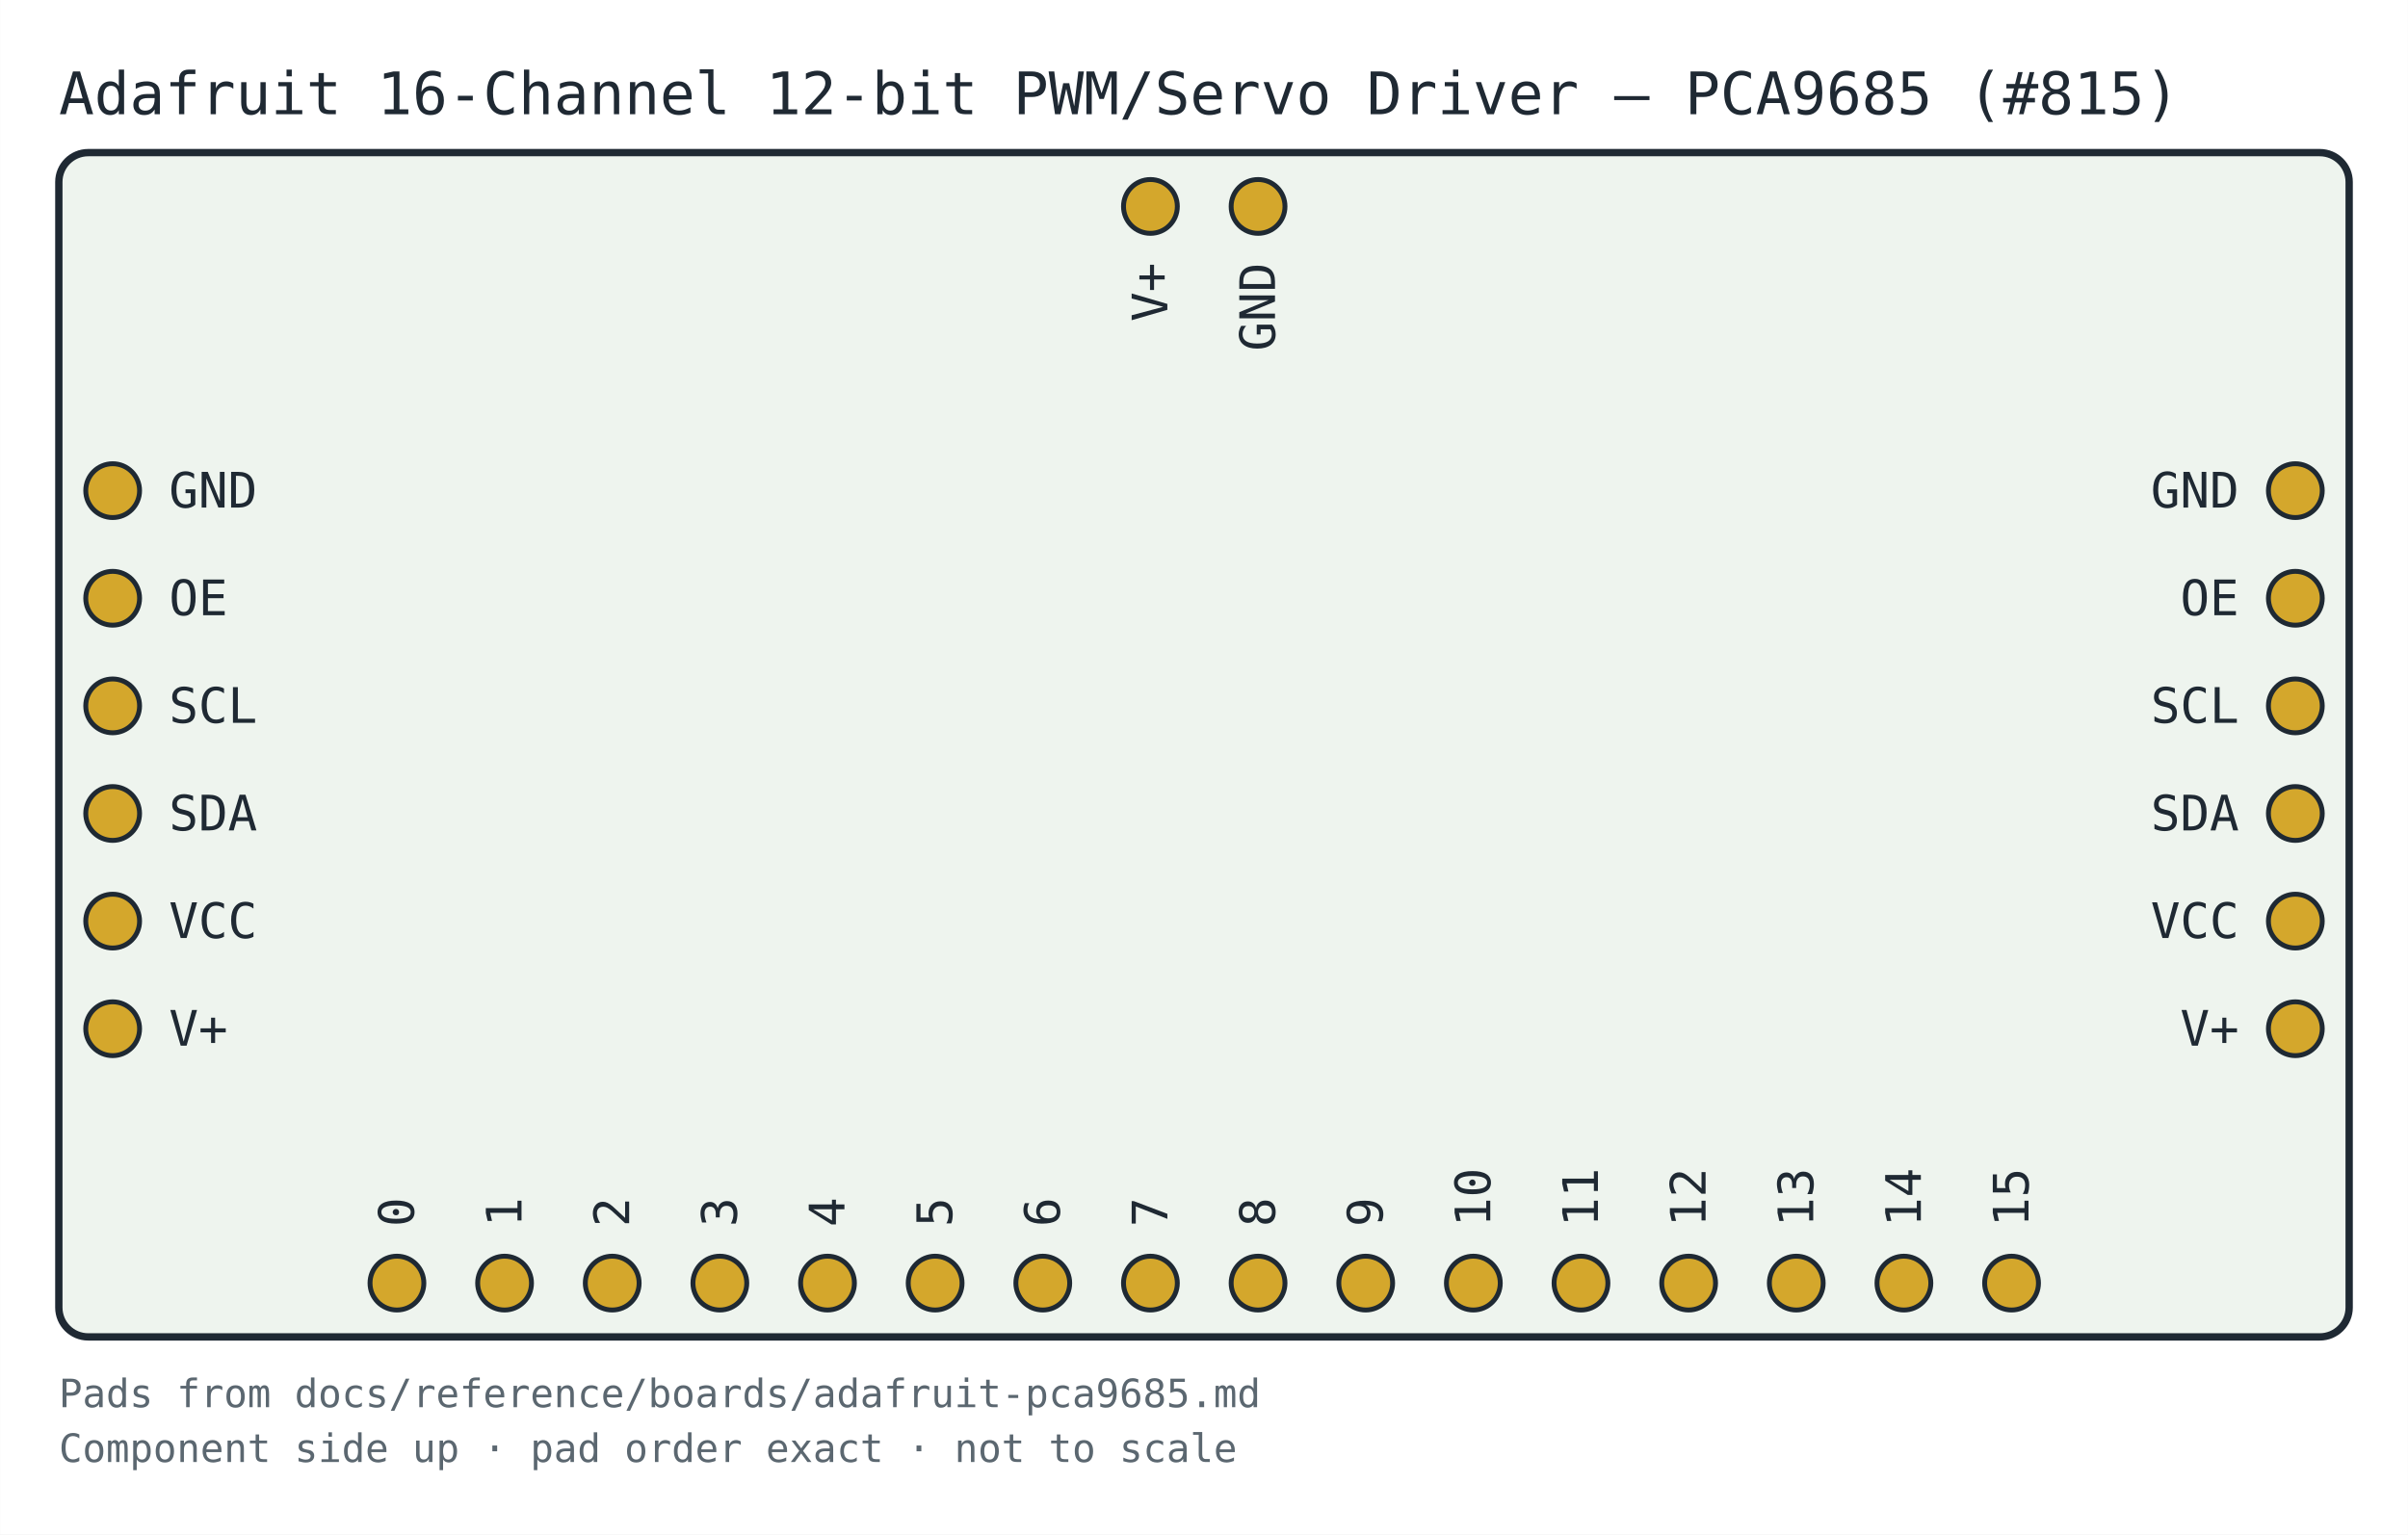
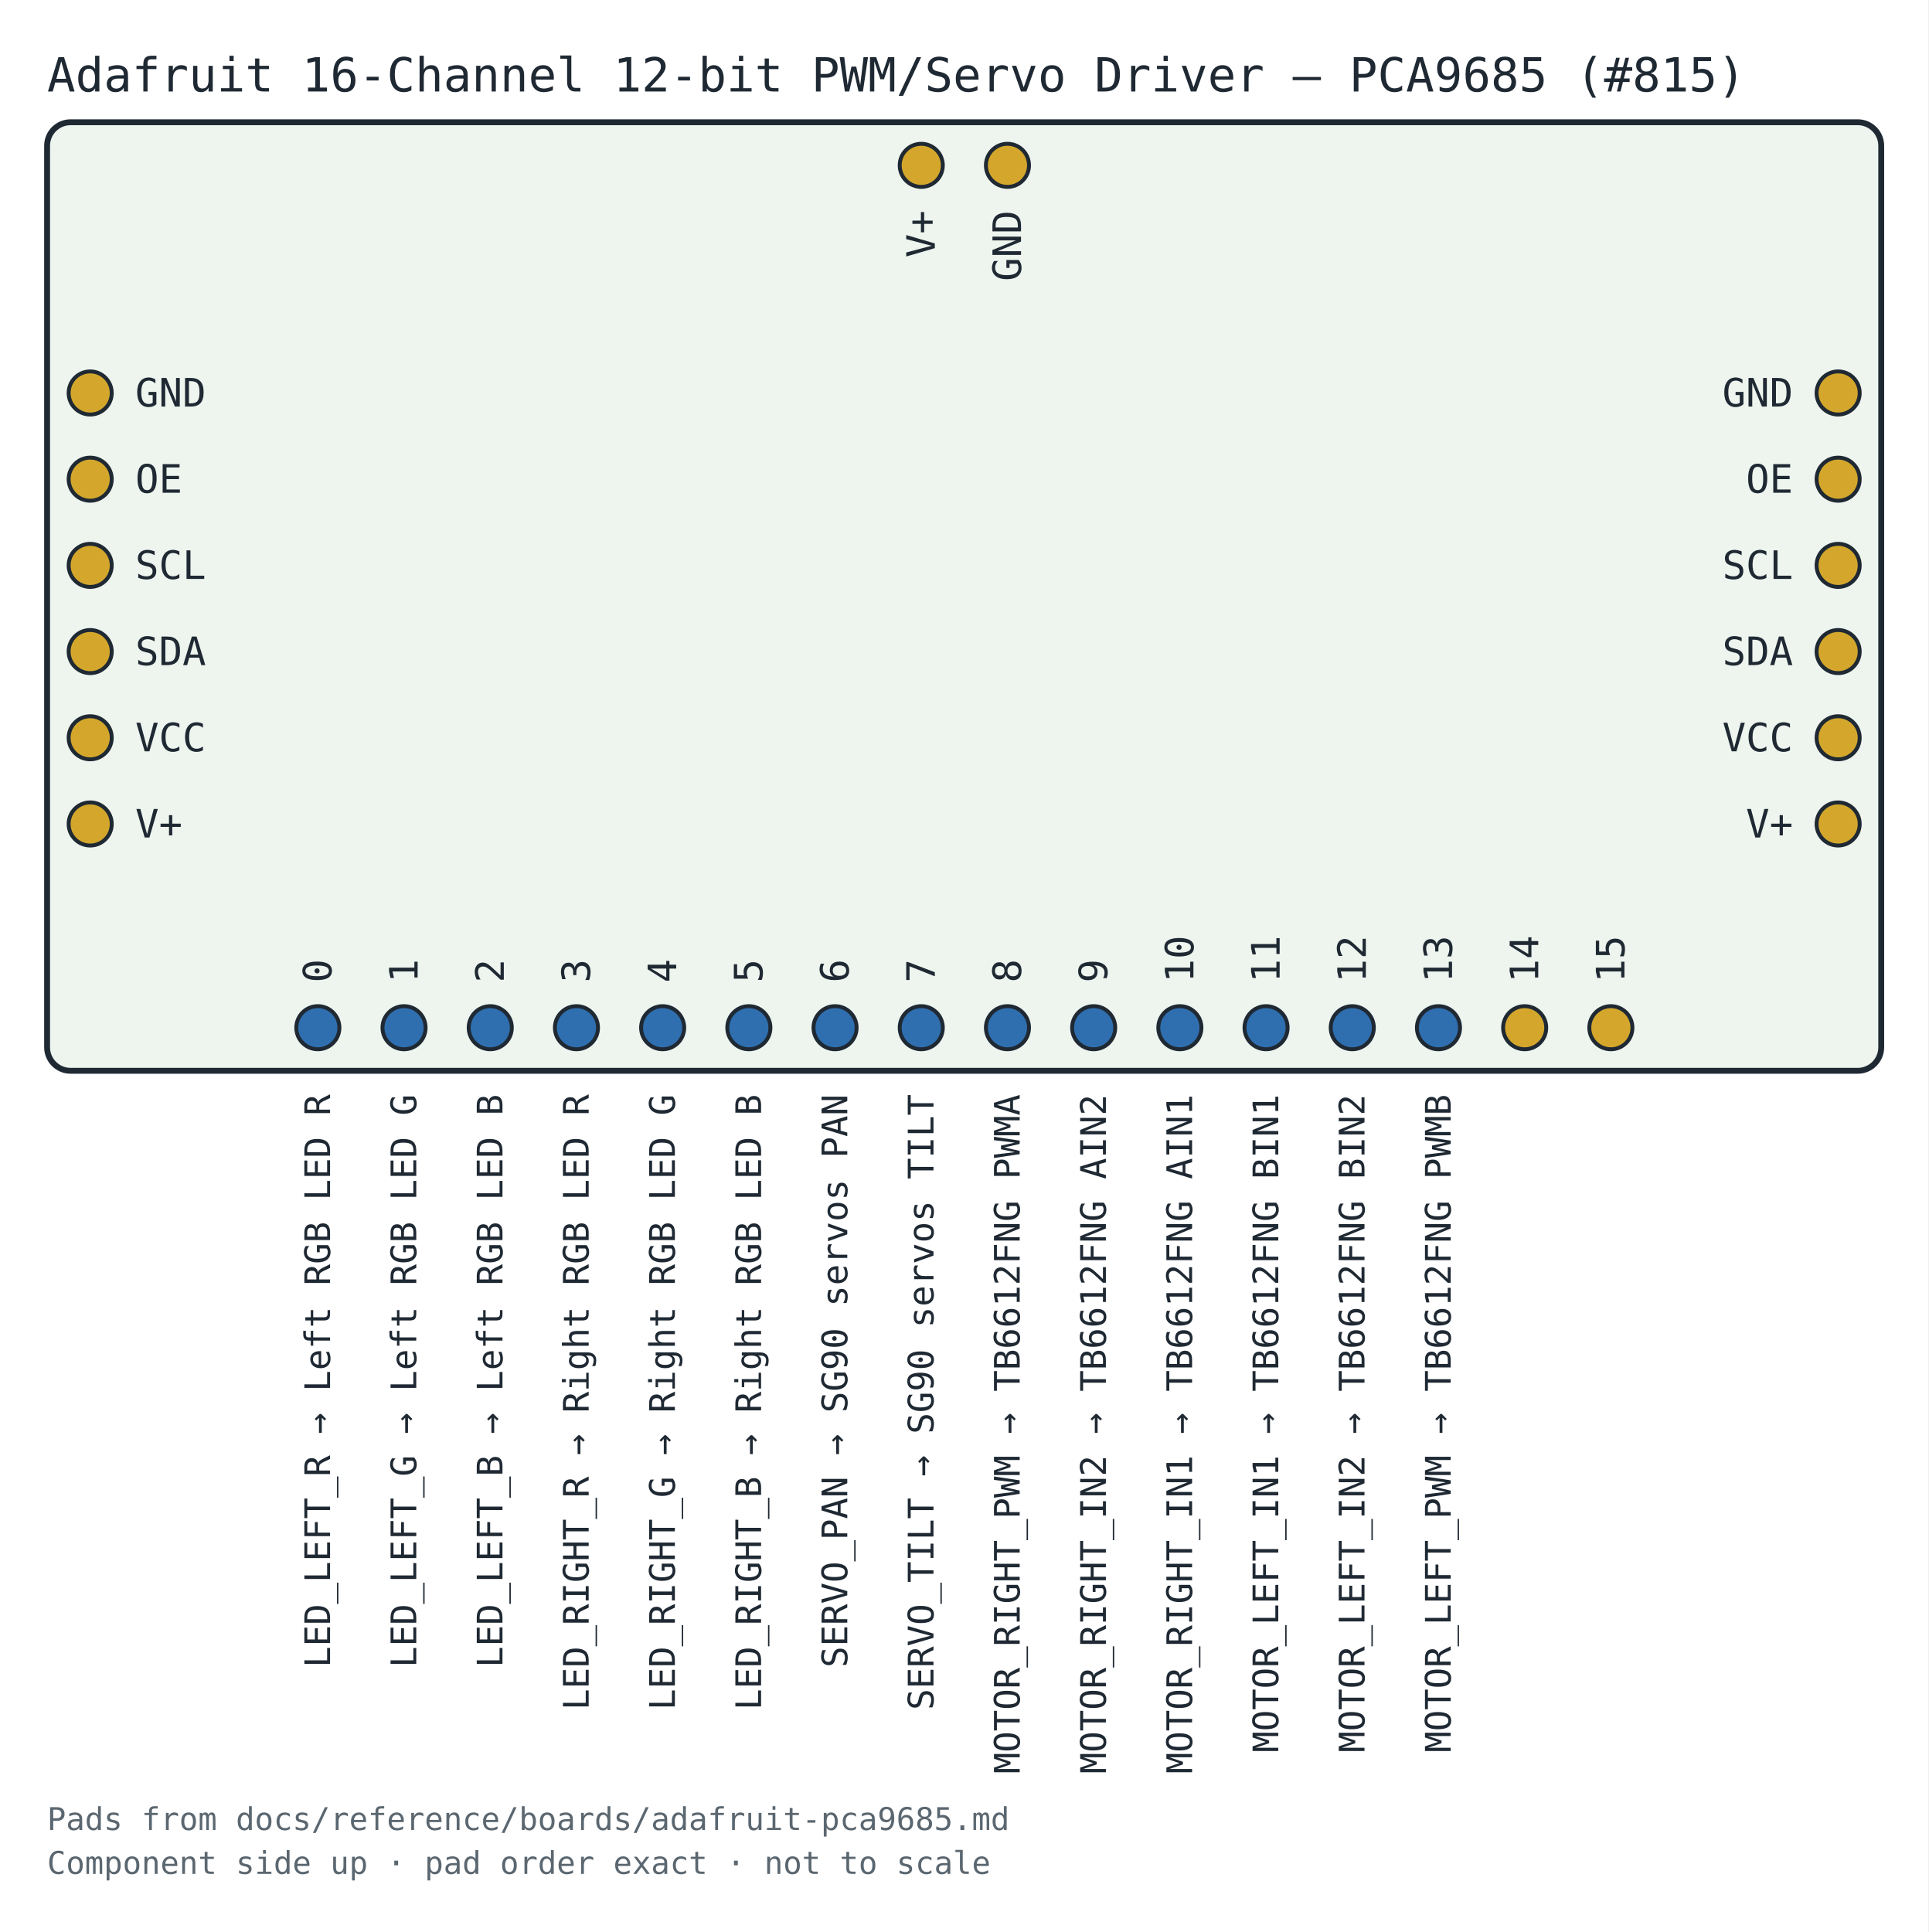
- <svg xmlns="http://www.w3.org/2000/svg" width="123.03mm" height="78.42mm" viewBox="0 0 492.1 313.7" font-family="DejaVu Sans Mono">
-   <rect x="0" y="0" width="492.1" height="313.7" fill="#ffffff" />
+ <svg xmlns="http://www.w3.org/2000/svg" width="123.03mm" height="123.27mm" viewBox="0 0 492.1 493.1" font-family="DejaVu Sans Mono">
+   <rect x="0" y="0" width="492.1" height="493.1" fill="#ffffff" />
  <text x="12.0" y="19.2" font-size="12" text-anchor="start" dominant-baseline="central" fill="#1f2933">Adafruit 16-Channel 12-bit PWM/Servo Driver — PCA9685 (#815)</text>
  <rect x="12.0" y="31.2" width="468.1" height="242.1" rx="6" fill="#eef4ee" stroke="#1f2933" stroke-width="1.5" />
  <circle cx="23.0" cy="100.3" r="5.5" fill="#d4a72c" stroke="#1f2933" stroke-width="1" data-anchor="GND.L1" data-side="L" data-pos="1" />
  <text x="34.5" y="100.3" font-size="10" text-anchor="start" dominant-baseline="central" fill="#1f2933">GND</text>
  <circle cx="23.0" cy="122.3" r="5.5" fill="#d4a72c" stroke="#1f2933" stroke-width="1" data-anchor="OE.L2" data-side="L" data-pos="2" />
  <text x="34.5" y="122.3" font-size="10" text-anchor="start" dominant-baseline="central" fill="#1f2933">OE</text>
  <circle cx="23.0" cy="144.3" r="5.5" fill="#d4a72c" stroke="#1f2933" stroke-width="1" data-anchor="SCL.L3" data-side="L" data-pos="3" />
  <text x="34.5" y="144.3" font-size="10" text-anchor="start" dominant-baseline="central" fill="#1f2933">SCL</text>
  <circle cx="23.0" cy="166.3" r="5.5" fill="#d4a72c" stroke="#1f2933" stroke-width="1" data-anchor="SDA.L4" data-side="L" data-pos="4" />
  <text x="34.5" y="166.3" font-size="10" text-anchor="start" dominant-baseline="central" fill="#1f2933">SDA</text>
  <circle cx="23.0" cy="188.3" r="5.5" fill="#d4a72c" stroke="#1f2933" stroke-width="1" data-anchor="VCC.L5" data-side="L" data-pos="5" />
  <text x="34.5" y="188.3" font-size="10" text-anchor="start" dominant-baseline="central" fill="#1f2933">VCC</text>
  <circle cx="23.0" cy="210.3" r="5.5" fill="#d4a72c" stroke="#1f2933" stroke-width="1" data-anchor="V+.L6" data-side="L" data-pos="6" />
  <text x="34.5" y="210.3" font-size="10" text-anchor="start" dominant-baseline="central" fill="#1f2933">V+</text>
  <circle cx="469.1" cy="100.3" r="5.5" fill="#d4a72c" stroke="#1f2933" stroke-width="1" data-anchor="GND.R1" data-side="R" data-pos="1" />
  <text x="457.6" y="100.3" font-size="10" text-anchor="end" dominant-baseline="central" fill="#1f2933">GND</text>
  <circle cx="469.1" cy="122.3" r="5.5" fill="#d4a72c" stroke="#1f2933" stroke-width="1" data-anchor="OE.R2" data-side="R" data-pos="2" />
  <text x="457.6" y="122.3" font-size="10" text-anchor="end" dominant-baseline="central" fill="#1f2933">OE</text>
  <circle cx="469.1" cy="144.3" r="5.5" fill="#d4a72c" stroke="#1f2933" stroke-width="1" data-anchor="SCL.R3" data-side="R" data-pos="3" />
  <text x="457.6" y="144.3" font-size="10" text-anchor="end" dominant-baseline="central" fill="#1f2933">SCL</text>
  <circle cx="469.1" cy="166.3" r="5.5" fill="#d4a72c" stroke="#1f2933" stroke-width="1" data-anchor="SDA.R4" data-side="R" data-pos="4" />
  <text x="457.6" y="166.3" font-size="10" text-anchor="end" dominant-baseline="central" fill="#1f2933">SDA</text>
  <circle cx="469.1" cy="188.3" r="5.5" fill="#d4a72c" stroke="#1f2933" stroke-width="1" data-anchor="VCC.R5" data-side="R" data-pos="5" />
  <text x="457.6" y="188.3" font-size="10" text-anchor="end" dominant-baseline="central" fill="#1f2933">VCC</text>
  <circle cx="469.1" cy="210.3" r="5.5" fill="#d4a72c" stroke="#1f2933" stroke-width="1" data-anchor="V+.R6" data-side="R" data-pos="6" />
  <text x="457.6" y="210.3" font-size="10" text-anchor="end" dominant-baseline="central" fill="#1f2933">V+</text>
  <circle cx="235.1" cy="42.2" r="5.5" fill="#d4a72c" stroke="#1f2933" stroke-width="1" data-anchor="V+.T1" data-side="T" data-pos="1" />
  <text x="235.1" y="53.7" font-size="10" text-anchor="end" dominant-baseline="central" fill="#1f2933" transform="rotate(-90 235.1 53.7)">V+</text>
  <circle cx="257.1" cy="42.2" r="5.5" fill="#d4a72c" stroke="#1f2933" stroke-width="1" data-anchor="GND.T2" data-side="T" data-pos="2" />
  <text x="257.1" y="53.7" font-size="10" text-anchor="end" dominant-baseline="central" fill="#1f2933" transform="rotate(-90 257.1 53.7)">GND</text>
-   <circle cx="81.1" cy="262.3" r="5.5" fill="#d4a72c" stroke="#1f2933" stroke-width="1" data-anchor="0" data-side="B" data-pos="1" />
+   <circle cx="81.1" cy="262.3" r="5.5" fill="#2f6fb0" stroke="#1f2933" stroke-width="1" data-anchor="0" data-side="B" data-pos="1" />
  <text x="81.1" y="250.8" font-size="10" text-anchor="start" dominant-baseline="central" fill="#1f2933" transform="rotate(-90 81.1 250.8)">0</text>
-   <circle cx="103.1" cy="262.3" r="5.5" fill="#d4a72c" stroke="#1f2933" stroke-width="1" data-anchor="1" data-side="B" data-pos="2" />
+   <text x="81.1" y="279.3" font-size="9" text-anchor="end" dominant-baseline="central" fill="#1f2933" transform="rotate(-90 81.1 279.3)">LED_LEFT_R → Left RGB LED R</text>
+   <circle cx="103.1" cy="262.3" r="5.5" fill="#2f6fb0" stroke="#1f2933" stroke-width="1" data-anchor="1" data-side="B" data-pos="2" />
  <text x="103.1" y="250.8" font-size="10" text-anchor="start" dominant-baseline="central" fill="#1f2933" transform="rotate(-90 103.1 250.8)">1</text>
-   <circle cx="125.1" cy="262.3" r="5.5" fill="#d4a72c" stroke="#1f2933" stroke-width="1" data-anchor="2" data-side="B" data-pos="3" />
+   <text x="103.1" y="279.3" font-size="9" text-anchor="end" dominant-baseline="central" fill="#1f2933" transform="rotate(-90 103.1 279.3)">LED_LEFT_G → Left RGB LED G</text>
+   <circle cx="125.1" cy="262.3" r="5.5" fill="#2f6fb0" stroke="#1f2933" stroke-width="1" data-anchor="2" data-side="B" data-pos="3" />
  <text x="125.1" y="250.8" font-size="10" text-anchor="start" dominant-baseline="central" fill="#1f2933" transform="rotate(-90 125.1 250.8)">2</text>
-   <circle cx="147.1" cy="262.3" r="5.5" fill="#d4a72c" stroke="#1f2933" stroke-width="1" data-anchor="3" data-side="B" data-pos="4" />
+   <text x="125.1" y="279.3" font-size="9" text-anchor="end" dominant-baseline="central" fill="#1f2933" transform="rotate(-90 125.1 279.3)">LED_LEFT_B → Left RGB LED B</text>
+   <circle cx="147.1" cy="262.3" r="5.5" fill="#2f6fb0" stroke="#1f2933" stroke-width="1" data-anchor="3" data-side="B" data-pos="4" />
  <text x="147.1" y="250.8" font-size="10" text-anchor="start" dominant-baseline="central" fill="#1f2933" transform="rotate(-90 147.1 250.8)">3</text>
-   <circle cx="169.1" cy="262.3" r="5.5" fill="#d4a72c" stroke="#1f2933" stroke-width="1" data-anchor="4" data-side="B" data-pos="5" />
+   <text x="147.1" y="279.3" font-size="9" text-anchor="end" dominant-baseline="central" fill="#1f2933" transform="rotate(-90 147.1 279.3)">LED_RIGHT_R → Right RGB LED R</text>
+   <circle cx="169.1" cy="262.3" r="5.5" fill="#2f6fb0" stroke="#1f2933" stroke-width="1" data-anchor="4" data-side="B" data-pos="5" />
  <text x="169.1" y="250.8" font-size="10" text-anchor="start" dominant-baseline="central" fill="#1f2933" transform="rotate(-90 169.1 250.8)">4</text>
-   <circle cx="191.1" cy="262.3" r="5.5" fill="#d4a72c" stroke="#1f2933" stroke-width="1" data-anchor="5" data-side="B" data-pos="6" />
+   <text x="169.1" y="279.3" font-size="9" text-anchor="end" dominant-baseline="central" fill="#1f2933" transform="rotate(-90 169.1 279.3)">LED_RIGHT_G → Right RGB LED G</text>
+   <circle cx="191.1" cy="262.3" r="5.5" fill="#2f6fb0" stroke="#1f2933" stroke-width="1" data-anchor="5" data-side="B" data-pos="6" />
  <text x="191.1" y="250.8" font-size="10" text-anchor="start" dominant-baseline="central" fill="#1f2933" transform="rotate(-90 191.1 250.8)">5</text>
-   <circle cx="213.1" cy="262.3" r="5.5" fill="#d4a72c" stroke="#1f2933" stroke-width="1" data-anchor="6" data-side="B" data-pos="7" />
+   <text x="191.1" y="279.3" font-size="9" text-anchor="end" dominant-baseline="central" fill="#1f2933" transform="rotate(-90 191.1 279.3)">LED_RIGHT_B → Right RGB LED B</text>
+   <circle cx="213.1" cy="262.3" r="5.5" fill="#2f6fb0" stroke="#1f2933" stroke-width="1" data-anchor="6" data-side="B" data-pos="7" />
  <text x="213.1" y="250.8" font-size="10" text-anchor="start" dominant-baseline="central" fill="#1f2933" transform="rotate(-90 213.1 250.8)">6</text>
-   <circle cx="235.1" cy="262.3" r="5.5" fill="#d4a72c" stroke="#1f2933" stroke-width="1" data-anchor="7" data-side="B" data-pos="8" />
+   <text x="213.1" y="279.3" font-size="9" text-anchor="end" dominant-baseline="central" fill="#1f2933" transform="rotate(-90 213.1 279.3)">SERVO_PAN → SG90 servos PAN</text>
+   <circle cx="235.1" cy="262.3" r="5.5" fill="#2f6fb0" stroke="#1f2933" stroke-width="1" data-anchor="7" data-side="B" data-pos="8" />
  <text x="235.1" y="250.8" font-size="10" text-anchor="start" dominant-baseline="central" fill="#1f2933" transform="rotate(-90 235.1 250.8)">7</text>
-   <circle cx="257.1" cy="262.3" r="5.5" fill="#d4a72c" stroke="#1f2933" stroke-width="1" data-anchor="8" data-side="B" data-pos="9" />
+   <text x="235.1" y="279.3" font-size="9" text-anchor="end" dominant-baseline="central" fill="#1f2933" transform="rotate(-90 235.1 279.3)">SERVO_TILT → SG90 servos TILT</text>
+   <circle cx="257.1" cy="262.3" r="5.5" fill="#2f6fb0" stroke="#1f2933" stroke-width="1" data-anchor="8" data-side="B" data-pos="9" />
  <text x="257.1" y="250.8" font-size="10" text-anchor="start" dominant-baseline="central" fill="#1f2933" transform="rotate(-90 257.1 250.8)">8</text>
-   <circle cx="279.1" cy="262.3" r="5.5" fill="#d4a72c" stroke="#1f2933" stroke-width="1" data-anchor="9" data-side="B" data-pos="10" />
+   <text x="257.1" y="279.3" font-size="9" text-anchor="end" dominant-baseline="central" fill="#1f2933" transform="rotate(-90 257.1 279.3)">MOTOR_RIGHT_PWM → TB6612FNG PWMA</text>
+   <circle cx="279.1" cy="262.3" r="5.5" fill="#2f6fb0" stroke="#1f2933" stroke-width="1" data-anchor="9" data-side="B" data-pos="10" />
  <text x="279.1" y="250.8" font-size="10" text-anchor="start" dominant-baseline="central" fill="#1f2933" transform="rotate(-90 279.1 250.8)">9</text>
-   <circle cx="301.1" cy="262.3" r="5.5" fill="#d4a72c" stroke="#1f2933" stroke-width="1" data-anchor="10" data-side="B" data-pos="11" />
+   <text x="279.1" y="279.3" font-size="9" text-anchor="end" dominant-baseline="central" fill="#1f2933" transform="rotate(-90 279.1 279.3)">MOTOR_RIGHT_IN2 → TB6612FNG AIN2</text>
+   <circle cx="301.1" cy="262.3" r="5.5" fill="#2f6fb0" stroke="#1f2933" stroke-width="1" data-anchor="10" data-side="B" data-pos="11" />
  <text x="301.1" y="250.8" font-size="10" text-anchor="start" dominant-baseline="central" fill="#1f2933" transform="rotate(-90 301.1 250.8)">10</text>
-   <circle cx="323.1" cy="262.3" r="5.5" fill="#d4a72c" stroke="#1f2933" stroke-width="1" data-anchor="11" data-side="B" data-pos="12" />
+   <text x="301.1" y="279.3" font-size="9" text-anchor="end" dominant-baseline="central" fill="#1f2933" transform="rotate(-90 301.1 279.3)">MOTOR_RIGHT_IN1 → TB6612FNG AIN1</text>
+   <circle cx="323.1" cy="262.3" r="5.5" fill="#2f6fb0" stroke="#1f2933" stroke-width="1" data-anchor="11" data-side="B" data-pos="12" />
  <text x="323.1" y="250.8" font-size="10" text-anchor="start" dominant-baseline="central" fill="#1f2933" transform="rotate(-90 323.1 250.8)">11</text>
-   <circle cx="345.1" cy="262.3" r="5.5" fill="#d4a72c" stroke="#1f2933" stroke-width="1" data-anchor="12" data-side="B" data-pos="13" />
+   <text x="323.1" y="279.3" font-size="9" text-anchor="end" dominant-baseline="central" fill="#1f2933" transform="rotate(-90 323.1 279.3)">MOTOR_LEFT_IN1 → TB6612FNG BIN1</text>
+   <circle cx="345.1" cy="262.3" r="5.5" fill="#2f6fb0" stroke="#1f2933" stroke-width="1" data-anchor="12" data-side="B" data-pos="13" />
  <text x="345.1" y="250.8" font-size="10" text-anchor="start" dominant-baseline="central" fill="#1f2933" transform="rotate(-90 345.1 250.8)">12</text>
-   <circle cx="367.1" cy="262.3" r="5.5" fill="#d4a72c" stroke="#1f2933" stroke-width="1" data-anchor="13" data-side="B" data-pos="14" />
+   <text x="345.1" y="279.3" font-size="9" text-anchor="end" dominant-baseline="central" fill="#1f2933" transform="rotate(-90 345.1 279.3)">MOTOR_LEFT_IN2 → TB6612FNG BIN2</text>
+   <circle cx="367.1" cy="262.3" r="5.5" fill="#2f6fb0" stroke="#1f2933" stroke-width="1" data-anchor="13" data-side="B" data-pos="14" />
  <text x="367.1" y="250.8" font-size="10" text-anchor="start" dominant-baseline="central" fill="#1f2933" transform="rotate(-90 367.1 250.8)">13</text>
+   <text x="367.1" y="279.3" font-size="9" text-anchor="end" dominant-baseline="central" fill="#1f2933" transform="rotate(-90 367.1 279.3)">MOTOR_LEFT_PWM → TB6612FNG PWMB</text>
  <circle cx="389.1" cy="262.3" r="5.5" fill="#d4a72c" stroke="#1f2933" stroke-width="1" data-anchor="14" data-side="B" data-pos="15" />
  <text x="389.1" y="250.8" font-size="10" text-anchor="start" dominant-baseline="central" fill="#1f2933" transform="rotate(-90 389.1 250.8)">14</text>
  <circle cx="411.1" cy="262.3" r="5.5" fill="#d4a72c" stroke="#1f2933" stroke-width="1" data-anchor="15" data-side="B" data-pos="16" />
  <text x="411.1" y="250.8" font-size="10" text-anchor="start" dominant-baseline="central" fill="#1f2933" transform="rotate(-90 411.1 250.8)">15</text>
-   <text x="12.0" y="284.9" font-size="8" text-anchor="start" dominant-baseline="central" fill="#5b6770">Pads from docs/reference/boards/adafruit-pca9685.md</text>
-   <text x="12.0" y="296.1" font-size="8" text-anchor="start" dominant-baseline="central" fill="#5b6770">Component side up · pad order exact · not to scale</text>
+   <text x="12.0" y="464.3" font-size="8" text-anchor="start" dominant-baseline="central" fill="#5b6770">Pads from docs/reference/boards/adafruit-pca9685.md</text>
+   <text x="12.0" y="475.5" font-size="8" text-anchor="start" dominant-baseline="central" fill="#5b6770">Component side up · pad order exact · not to scale</text>
</svg>
